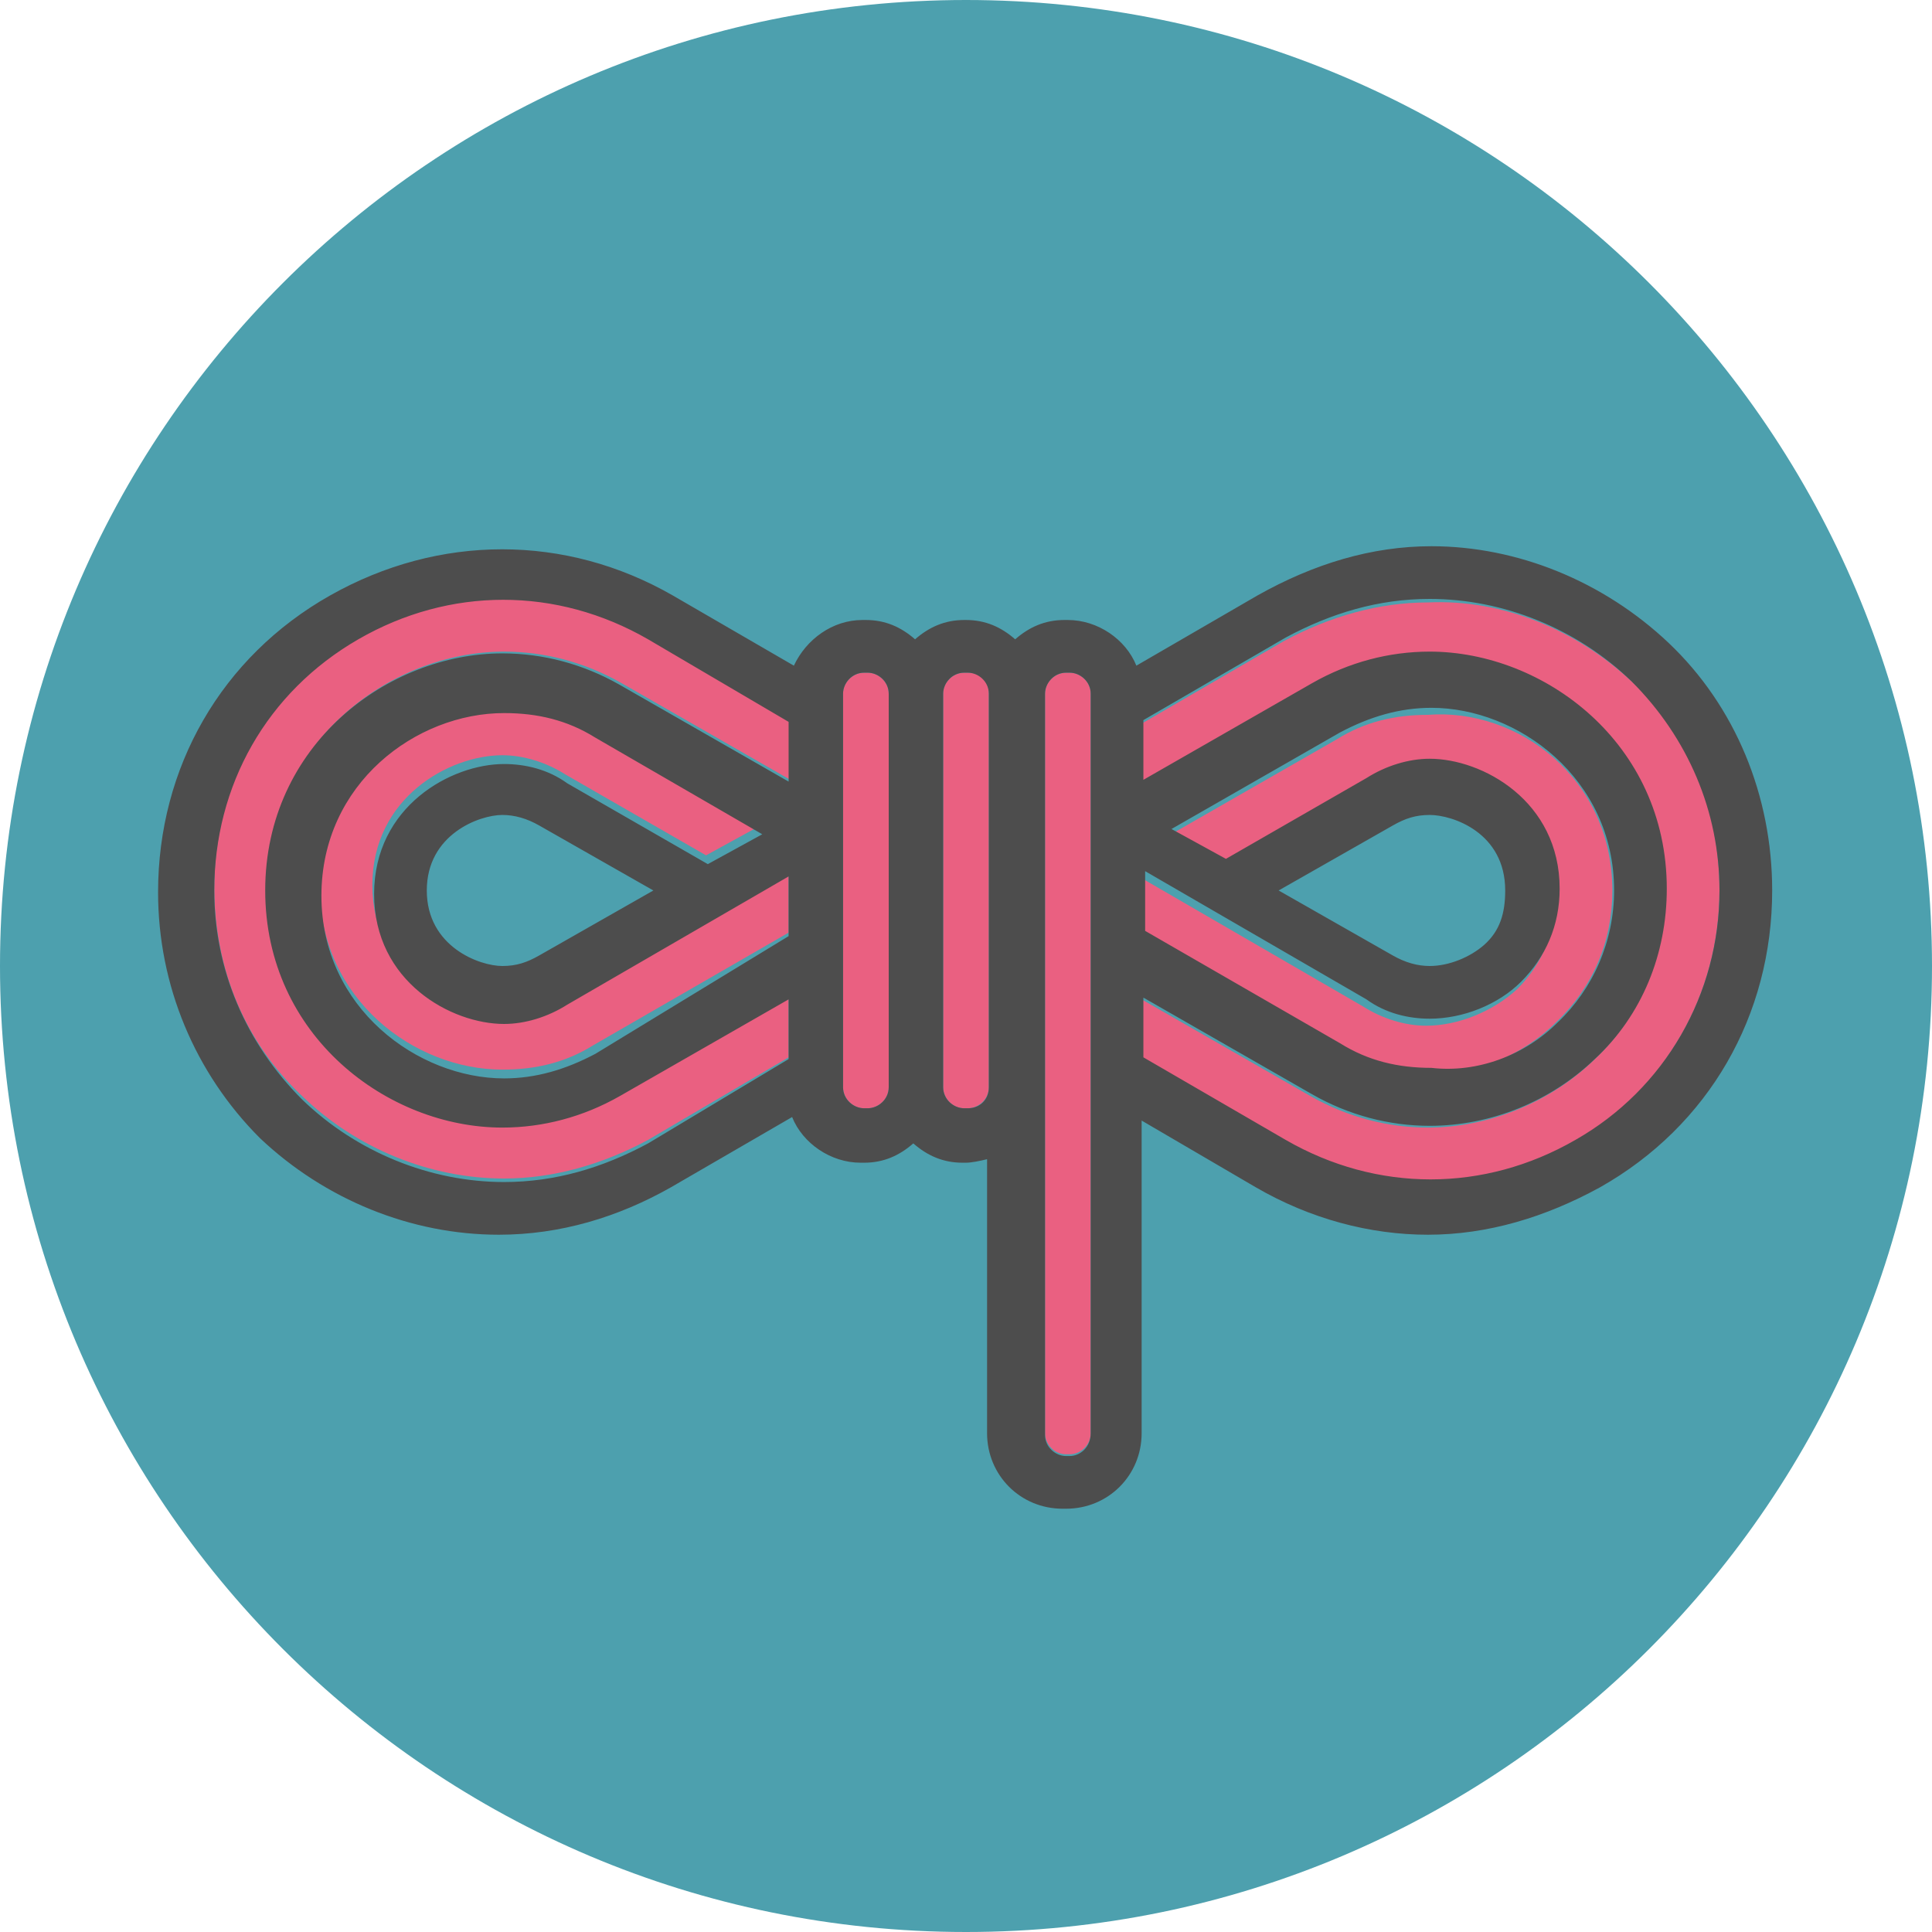
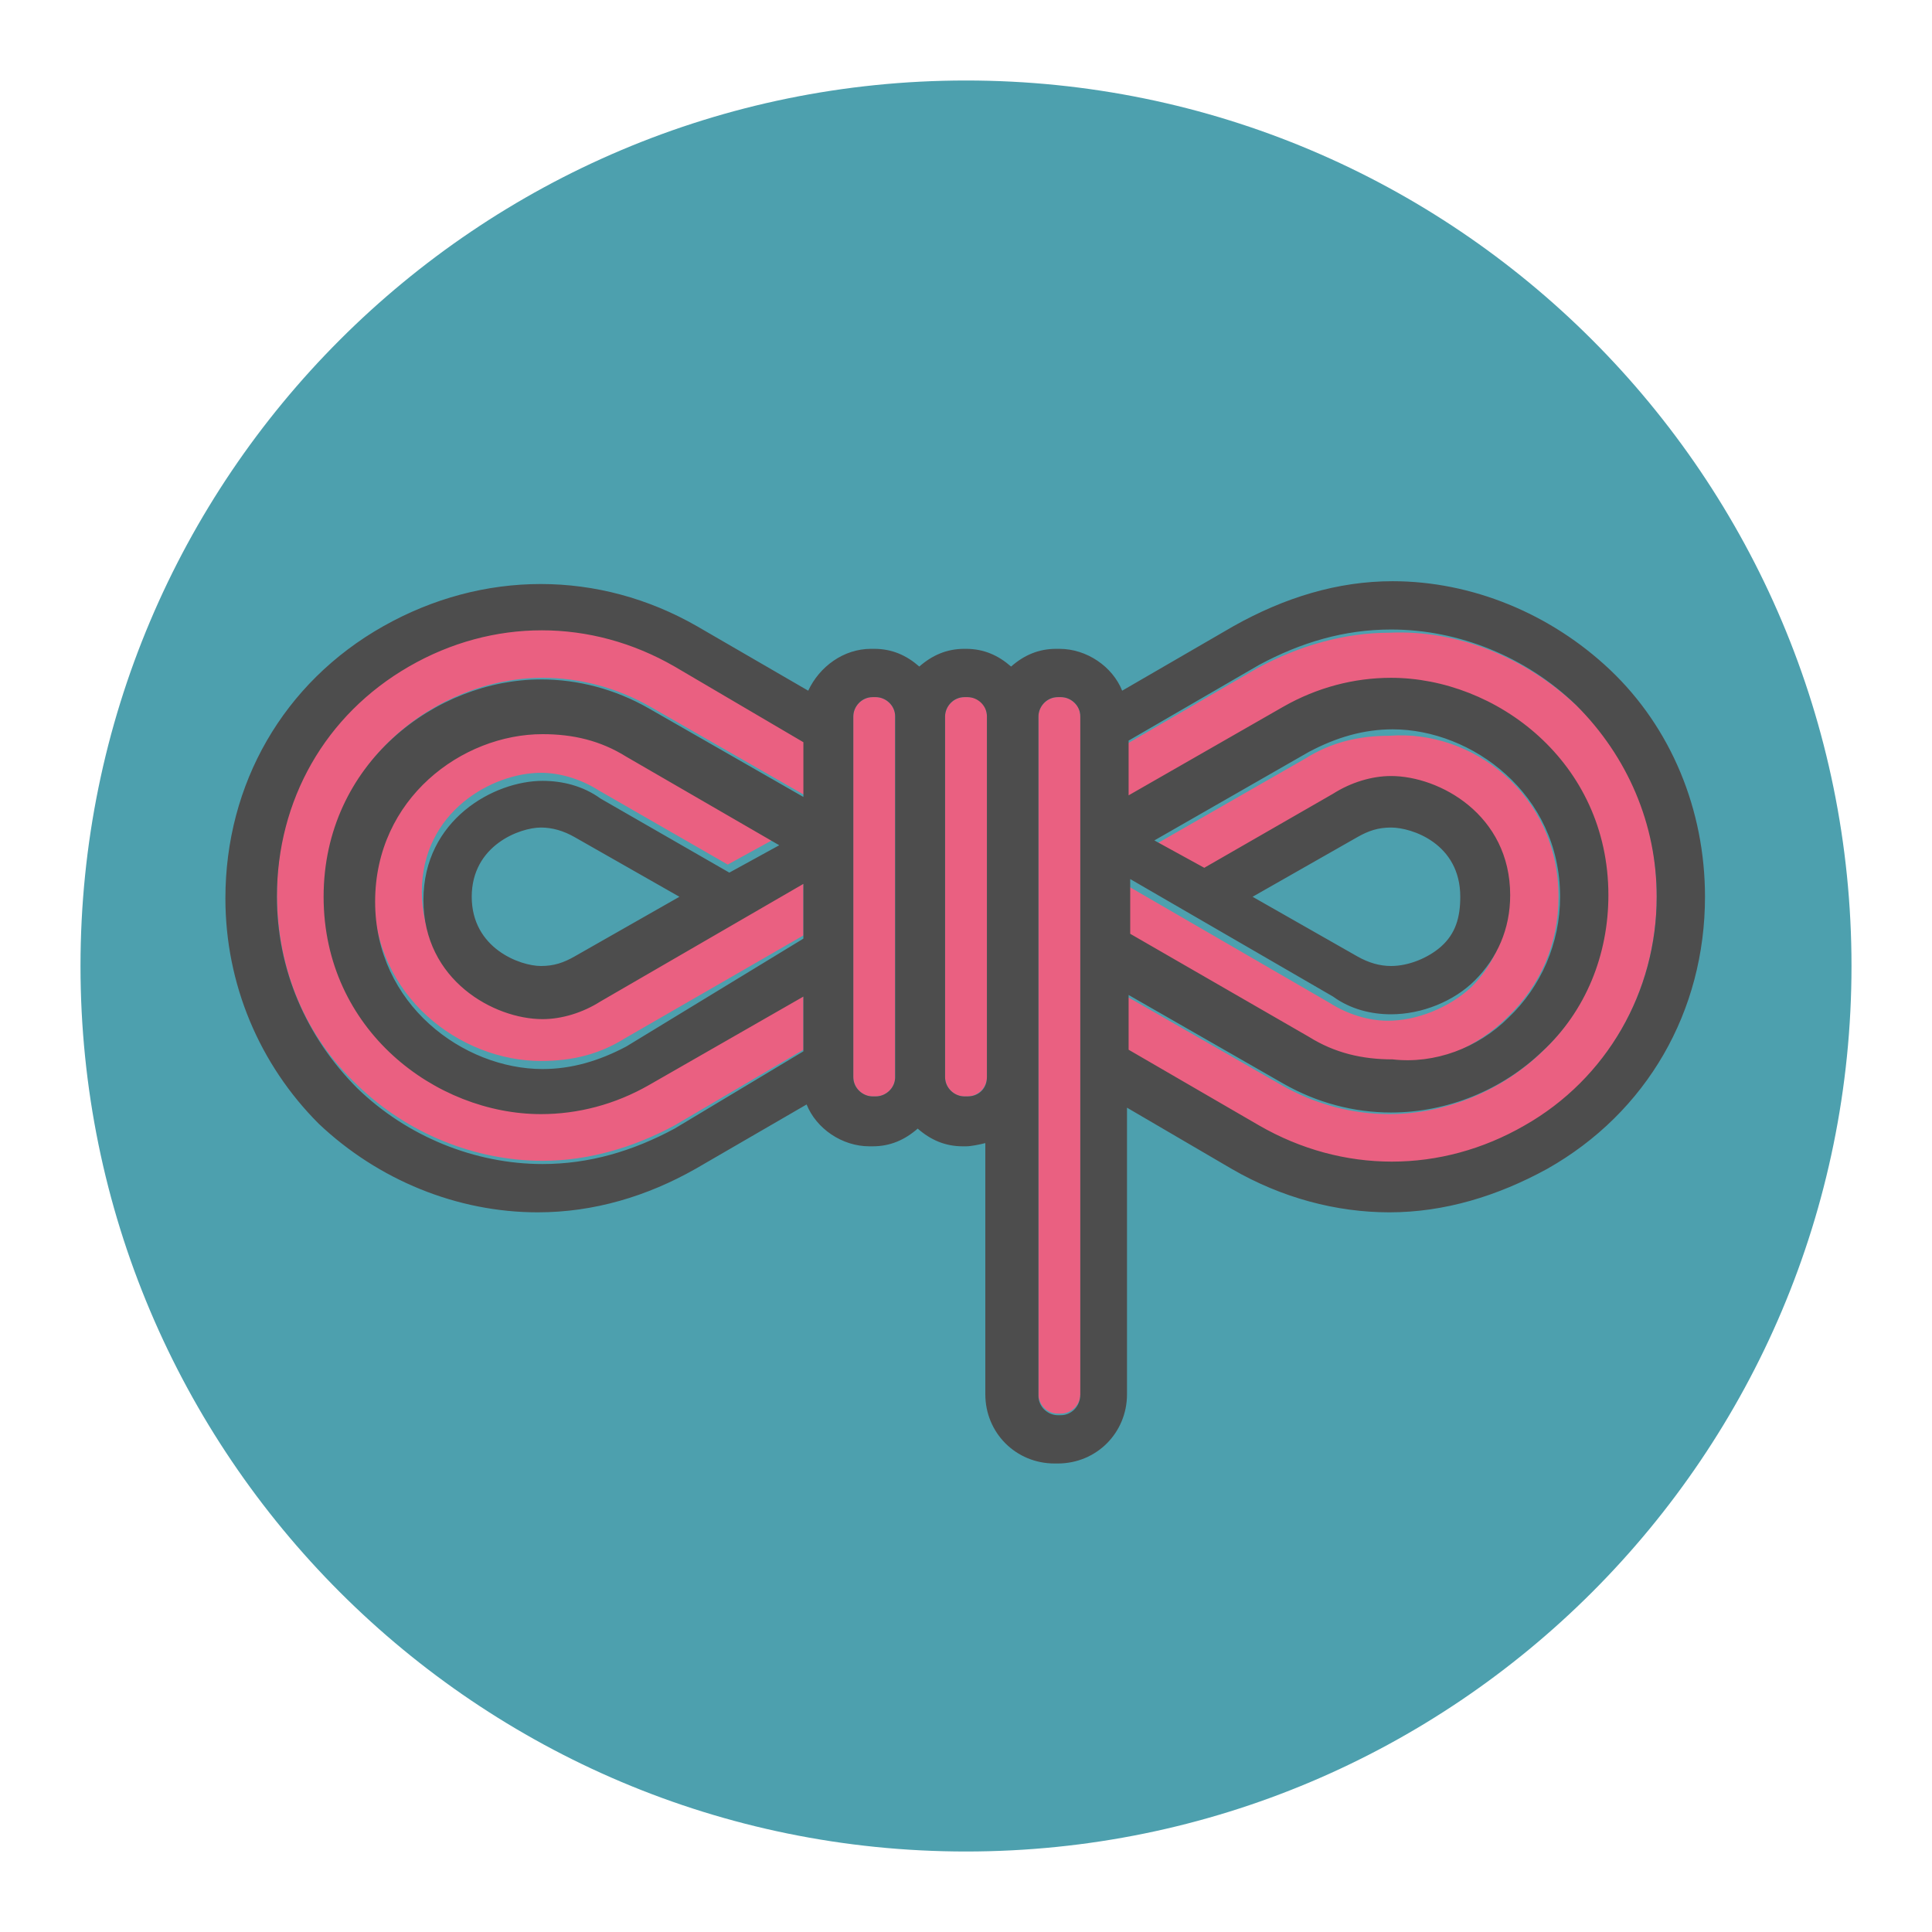
- <svg xmlns="http://www.w3.org/2000/svg" version="1.1" id="Livello_1" x="0px" y="0px" viewBox="0 0 110 110" style="enable-background:new 0 0 110 110;" xml:space="preserve">
+ <svg xmlns="http://www.w3.org/2000/svg" version="1.1" id="Livello_1" x="0px" y="0px" viewBox="0 0 120 120" style="enable-background:new 0 0 120 120;" xml:space="preserve">
  <style type="text/css">
	.st0{fill:#4DA0AE;}
	.st1{fill:#EA6081;}
	.st2{fill:#4D4D4D;}
</style>
  <g>
-     <circle class="st0" cx="55" cy="55" r="55" />
+     <circle class="st0" cx="60" cy="60" r="55" />
  </g>
  <g id="XMLID_34_">
    <g>
-       <path class="st1" d="M91.8,50.7c0,2.9-1.1,5.5-3.2,7.5c-1.9,1.9-4.6,3-7.3,3c-1.8,0-3.5-0.5-5.2-1.4l-11.1-6.4v-3.4l12.6,7.3    c1.1,0.7,2.4,1.1,3.6,1.1l0,0c1.8,0,3.8-0.8,5.2-2.1c1.4-1.4,2.2-3.3,2.2-5.3c0-5.1-4.4-7.4-7.4-7.4c-1.2,0-2.5,0.3-3.6,1.1    l-8,4.6l-3.1-1.7l9.6-5.5c1.6-1,3.3-1.4,5.2-1.4C86.4,40.3,91.8,44.3,91.8,50.7z" />
-       <path class="st1" d="M92.9,38.8c3.3,3.1,5,7.3,5,11.9c0,5.9-3.1,11.3-8.2,14.3c-5.2,3-11.3,3-16.5,0L65,60.3v-3.4l9.6,5.5    c2.1,1.2,4.4,1.8,6.7,1.8c3.4,0,6.9-1.4,9.4-3.8c2.7-2.5,4.1-5.9,4.1-9.7c0-8.3-7-13.5-13.5-13.5c-2.3,0-4.6,0.6-6.7,1.8L65,44.6    v-3.4l8.1-4.7c2.6-1.4,5.4-2.2,8.2-2.2C85.6,34.1,89.8,35.9,92.9,38.8z" />
-       <path class="st1" d="M62.1,39.5v42.1c0,0.7-0.6,1.2-1.2,1.2h-0.2c-0.7,0-1.2-0.6-1.2-1.2V61.9V39.5c0-0.7,0.6-1.2,1.2-1.2h0.2    C61.5,38.3,62.1,38.8,62.1,39.5z" />
-       <path class="st1" d="M56.3,39.5v22.4c0,0.7-0.6,1.2-1.2,1.2h-0.2c-0.7,0-1.2-0.6-1.2-1.2V39.5c0-0.7,0.6-1.2,1.2-1.2h0.2    C55.8,38.3,56.3,38.8,56.3,39.5z" />
-       <path class="st1" d="M50.6,39.5v22.4c0,0.7-0.6,1.2-1.2,1.2h-0.2c-0.7,0-1.2-0.6-1.2-1.2V39.5c0-0.7,0.6-1.2,1.2-1.2h0.2    C50,38.3,50.6,38.8,50.6,39.5z" />
-       <path class="st1" d="M44.9,49.7v3.4l-11.1,6.4c-1.6,1-3.3,1.4-5.2,1.4c-5,0-10.4-4-10.4-10.4s5.5-10.4,10.4-10.4    c1.8,0,3.5,0.5,5.2,1.4l9.5,5.5l-3.1,1.7l-8-4.6c-1.1-0.7-2.4-1.1-3.6-1.1c-3,0-7.4,2.4-7.4,7.4s4.4,7.4,7.4,7.4    c1.2,0,2.5-0.3,3.6-1.1L44.9,49.7z" />
-       <path class="st1" d="M44.9,56.8v3.4l-8,4.7c-2.6,1.4-5.4,2.2-8.2,2.2c-4.2,0-8.4-1.7-11.5-4.7c-3.3-3.1-5-7.3-5-11.9    c0-5.9,3.1-11.3,8.2-14.3s11.3-3,16.5,0L45,41v3.4l-9.6-5.5c-2.1-1.2-4.4-1.8-6.7-1.8c-6.5,0-13.5,5.2-13.5,13.5s7,13.5,13.5,13.5    c2.3,0,4.6-0.6,6.7-1.8L44.9,56.8z" />
-       <path class="st2" d="M95,36.6c3.8,3.6,5.9,8.7,5.9,14.1c0,7.1-3.6,13.4-9.8,16.9c-3.1,1.7-6.4,2.7-9.8,2.7c-3.3,0-6.7-0.9-9.8-2.7    L65,63.8v17.8c0,2.4-1.9,4.3-4.3,4.3h-0.2c-2.4,0-4.3-1.9-4.3-4.3V66c-0.4,0.1-0.9,0.2-1.2,0.2h-0.2c-1.1,0-2-0.4-2.8-1.1    c-0.8,0.7-1.7,1.1-2.8,1.1h-0.2c-1.7,0-3.3-1.1-3.9-2.6l-6.9,4c-3,1.7-6.3,2.7-9.8,2.7c-5,0-9.9-2-13.6-5.5    C11.1,61.1,9,56.1,9,50.8c0-7.1,3.6-13.4,9.8-16.9s13.4-3.5,19.5,0l6.9,4c0.7-1.5,2.2-2.6,3.9-2.6h0.2c1.1,0,2,0.4,2.8,1.1    c0.8-0.7,1.7-1.1,2.8-1.1H55c1.1,0,2,0.4,2.8,1.1c0.8-0.7,1.7-1.1,2.8-1.1h0.2c1.7,0,3.3,1.1,3.9,2.6l6.9-4    c3.2-1.8,6.5-2.8,9.9-2.8C86.4,31.1,91.3,33.1,95,36.6z M97.9,50.7c0-4.5-1.8-8.7-5-11.9c-3.1-3-7.3-4.7-11.5-4.7    c-2.9,0-5.6,0.8-8.2,2.2L65.1,41v3.4l9.6-5.5c2.1-1.2,4.4-1.8,6.7-1.8c6.5,0,13.5,5.2,13.5,13.5c0,3.7-1.4,7.2-4.1,9.7    c-2.5,2.4-5.9,3.8-9.4,3.8c-2.3,0-4.6-0.6-6.7-1.8l-9.6-5.5v3.4l8.1,4.7c5.2,3,11.3,3,16.5,0C94.8,62,97.9,56.6,97.9,50.7z     M88.7,58.2c2-1.9,3.2-4.6,3.2-7.5c0-6.4-5.5-10.4-10.4-10.4c-1.8,0-3.5,0.5-5.2,1.4l-9.6,5.5l3.1,1.7l8-4.6    c1.1-0.7,2.4-1.1,3.6-1.1c3,0,7.4,2.4,7.4,7.4c0,2.1-0.8,3.9-2.2,5.3c-1.3,1.3-3.3,2.1-5.2,2.1l0,0c-1.2,0-2.5-0.3-3.6-1.1    l-12.6-7.3v3.4l11.1,6.4c1.6,1,3.3,1.4,5.2,1.4C84.1,61.1,86.8,60.1,88.7,58.2z M84.5,53.8c0.9-0.8,1.2-1.8,1.2-3.1    c0-3.3-3-4.3-4.3-4.3c-0.8,0-1.4,0.2-2.1,0.6l-6.5,3.7l6.5,3.7c0.7,0.4,1.4,0.6,2.1,0.6l0,0C82.5,55,83.7,54.5,84.5,53.8z     M62.1,81.6V39.5c0-0.7-0.6-1.2-1.2-1.2h-0.2c-0.7,0-1.2,0.6-1.2,1.2v22.4v19.8c0,0.7,0.6,1.2,1.2,1.2h0.2    C61.5,82.9,62.1,82.4,62.1,81.6z M56.3,61.9V39.5c0-0.7-0.6-1.2-1.2-1.2h-0.2c-0.7,0-1.2,0.6-1.2,1.2v22.4c0,0.7,0.6,1.2,1.2,1.2    h0.2C55.8,63.1,56.3,62.6,56.3,61.9z M50.6,61.9V39.5c0-0.7-0.6-1.2-1.2-1.2h-0.2c-0.7,0-1.2,0.6-1.2,1.2v22.4    c0,0.7,0.6,1.2,1.2,1.2h0.2C50,63.1,50.6,62.6,50.6,61.9z M44.9,60.3v-3.4l-9.6,5.5c-2.1,1.2-4.4,1.8-6.7,1.8    c-6.5,0-13.5-5.2-13.5-13.5s7-13.5,13.5-13.5c2.3,0,4.6,0.6,6.7,1.8l9.6,5.5v-3.4l-8-4.7c-5.2-3-11.3-3-16.5,0    c-5.2,3-8.2,8.3-8.2,14.3c0,4.5,1.8,8.7,5,11.9c3.1,3,7.3,4.7,11.5,4.7c2.9,0,5.6-0.8,8.2-2.2L44.9,60.3z M44.9,53.3v-3.4    l-12.6,7.3c-1.1,0.7-2.4,1.1-3.6,1.1c-3,0-7.4-2.4-7.4-7.4s4.4-7.4,7.4-7.4c1.2,0,2.5,0.3,3.6,1.1l8,4.6l3.1-1.7l-9.5-5.5    c-1.6-1-3.3-1.4-5.2-1.4c-5,0-10.4,4-10.4,10.4s5.5,10.4,10.4,10.4c1.8,0,3.5-0.5,5.2-1.4L44.9,53.3z M30.7,54.4l6.5-3.7L30.7,47    c-0.7-0.4-1.4-0.6-2.1-0.6c-1.3,0-4.3,1.1-4.3,4.3s3,4.3,4.3,4.3C29.4,55,30,54.8,30.7,54.4z" />
+       <path class="st1" d="M96.8,55.7c0,2.9-1.1,5.5-3.2,7.5c-1.9,1.9-4.6,3-7.3,3c-1.8,0-3.5-0.5-5.2-1.4L70,58.4V55l12.6,7.3    c1.1,0.7,2.4,1.1,3.6,1.1l0,0c1.8,0,3.8-0.8,5.2-2.1c1.4-1.4,2.2-3.3,2.2-5.3c0-5.1-4.4-7.4-7.4-7.4c-1.2,0-2.5,0.3-3.6,1.1    l-8,4.6l-3.1-1.7l9.6-5.5c1.6-1,3.3-1.4,5.2-1.4C91.4,45.3,96.8,49.3,96.8,55.7z" />
+       <path class="st1" d="M97.9,43.8c3.3,3.1,5,7.3,5,11.9c0,5.9-3.1,11.3-8.2,14.3c-5.2,3-11.3,3-16.5,0L70,65.3v-3.4l9.6,5.5    c2.1,1.2,4.4,1.8,6.7,1.8c3.4,0,6.9-1.4,9.4-3.8c2.7-2.5,4.1-5.9,4.1-9.7c0-8.3-7-13.5-13.5-13.5c-2.3,0-4.6,0.6-6.7,1.8L70,49.6    v-3.4l8.1-4.7c2.6-1.4,5.4-2.2,8.2-2.2C90.6,39.1,94.8,40.9,97.9,43.8z" />
+       <path class="st1" d="M67.1,44.5v42.1c0,0.7-0.6,1.2-1.2,1.2h-0.2c-0.7,0-1.2-0.6-1.2-1.2V66.9V44.5c0-0.7,0.6-1.2,1.2-1.2h0.2    C66.5,43.3,67.1,43.8,67.1,44.5z" />
+       <path class="st1" d="M61.3,44.5v22.4c0,0.7-0.6,1.2-1.2,1.2h-0.2c-0.7,0-1.2-0.6-1.2-1.2V44.5c0-0.7,0.6-1.2,1.2-1.2h0.2    C60.8,43.3,61.3,43.8,61.3,44.5z" />
+       <path class="st1" d="M55.6,44.5v22.4c0,0.7-0.6,1.2-1.2,1.2h-0.2c-0.7,0-1.2-0.6-1.2-1.2V44.5c0-0.7,0.6-1.2,1.2-1.2h0.2    C55,43.3,55.6,43.8,55.6,44.5z" />
+       <path class="st1" d="M49.9,54.7v3.4l-11.1,6.4c-1.6,1-3.3,1.4-5.2,1.4c-5,0-10.4-4-10.4-10.4s5.5-10.4,10.4-10.4    c1.8,0,3.5,0.5,5.2,1.4l9.5,5.5l-3.1,1.7l-8-4.6c-1.1-0.7-2.4-1.1-3.6-1.1c-3,0-7.4,2.4-7.4,7.4s4.4,7.4,7.4,7.4    c1.2,0,2.5-0.3,3.6-1.1L49.9,54.7z" />
+       <path class="st1" d="M49.9,61.8v3.4l-8,4.7c-2.6,1.4-5.4,2.2-8.2,2.2c-4.2,0-8.4-1.7-11.5-4.7c-3.3-3.1-5-7.3-5-11.9    c0-5.9,3.1-11.3,8.2-14.3s11.3-3,16.5,0L50,46v3.4l-9.6-5.5c-2.1-1.2-4.4-1.8-6.7-1.8c-6.5,0-13.5,5.2-13.5,13.5s7,13.5,13.5,13.5    c2.3,0,4.6-0.6,6.7-1.8L49.9,61.8z" />
+       <path class="st2" d="M100,41.6c3.8,3.6,5.9,8.7,5.9,14.1c0,7.1-3.6,13.4-9.8,16.9c-3.1,1.7-6.4,2.7-9.8,2.7    c-3.3,0-6.7-0.9-9.8-2.7L70,68.8v17.8c0,2.4-1.9,4.3-4.3,4.3h-0.2c-2.4,0-4.3-1.9-4.3-4.3V71c-0.4,0.1-0.9,0.2-1.2,0.2h-0.2    c-1.1,0-2-0.4-2.8-1.1c-0.8,0.7-1.7,1.1-2.8,1.1H54c-1.7,0-3.3-1.1-3.9-2.6l-6.9,4c-3,1.7-6.3,2.7-9.8,2.7c-5,0-9.9-2-13.6-5.5    c-3.7-3.7-5.8-8.7-5.8-14c0-7.1,3.6-13.4,9.8-16.9s13.4-3.5,19.5,0l6.9,4c0.7-1.5,2.2-2.6,3.9-2.6h0.2c1.1,0,2,0.4,2.8,1.1    c0.8-0.7,1.7-1.1,2.8-1.1H60c1.1,0,2,0.4,2.8,1.1c0.8-0.7,1.7-1.1,2.8-1.1h0.2c1.7,0,3.3,1.1,3.9,2.6l6.9-4    c3.2-1.8,6.5-2.8,9.9-2.8C91.4,36.1,96.3,38.1,100,41.6z M102.9,55.7c0-4.5-1.8-8.7-5-11.9c-3.1-3-7.3-4.7-11.5-4.7    c-2.9,0-5.6,0.8-8.2,2.2L70.1,46v3.4l9.6-5.5c2.1-1.2,4.4-1.8,6.7-1.8c6.5,0,13.5,5.2,13.5,13.5c0,3.7-1.4,7.2-4.1,9.7    c-2.5,2.4-5.9,3.8-9.4,3.8c-2.3,0-4.6-0.6-6.7-1.8l-9.6-5.5v3.4l8.1,4.7c5.2,3,11.3,3,16.5,0C99.8,67,102.9,61.6,102.9,55.7z     M93.7,63.2c2-1.9,3.2-4.6,3.2-7.5c0-6.4-5.5-10.4-10.4-10.4c-1.8,0-3.5,0.5-5.2,1.4l-9.6,5.5l3.1,1.7l8-4.6    c1.1-0.7,2.4-1.1,3.6-1.1c3,0,7.4,2.4,7.4,7.4c0,2.1-0.8,3.9-2.2,5.3c-1.3,1.3-3.3,2.1-5.2,2.1l0,0c-1.2,0-2.5-0.3-3.6-1.1    l-12.6-7.3V58l11.1,6.4c1.6,1,3.3,1.4,5.2,1.4C89.1,66.1,91.8,65.1,93.7,63.2z M89.5,58.8c0.9-0.8,1.2-1.8,1.2-3.1    c0-3.3-3-4.3-4.3-4.3c-0.8,0-1.4,0.2-2.1,0.6l-6.5,3.7l6.5,3.7c0.7,0.4,1.4,0.6,2.1,0.6l0,0C87.5,60,88.7,59.5,89.5,58.8z     M67.1,86.6V44.5c0-0.7-0.6-1.2-1.2-1.2h-0.2c-0.7,0-1.2,0.6-1.2,1.2v22.4v19.8c0,0.7,0.6,1.2,1.2,1.2h0.2    C66.5,87.9,67.1,87.4,67.1,86.6z M61.3,66.9V44.5c0-0.7-0.6-1.2-1.2-1.2h-0.2c-0.7,0-1.2,0.6-1.2,1.2v22.4c0,0.7,0.6,1.2,1.2,1.2    h0.2C60.8,68.1,61.3,67.6,61.3,66.9z M55.6,66.9V44.5c0-0.7-0.6-1.2-1.2-1.2h-0.2c-0.7,0-1.2,0.6-1.2,1.2v22.4    c0,0.7,0.6,1.2,1.2,1.2h0.2C55,68.1,55.6,67.6,55.6,66.9z M49.9,65.3v-3.4l-9.6,5.5c-2.1,1.2-4.4,1.8-6.7,1.8    c-6.5,0-13.5-5.2-13.5-13.5s7-13.5,13.5-13.5c2.3,0,4.6,0.6,6.7,1.8l9.6,5.5v-3.4l-8-4.7c-5.2-3-11.3-3-16.5,0s-8.2,8.3-8.2,14.3    c0,4.5,1.8,8.7,5,11.9c3.1,3,7.3,4.7,11.5,4.7c2.9,0,5.6-0.8,8.2-2.2L49.9,65.3z M49.9,58.3v-3.4l-12.6,7.3    c-1.1,0.7-2.4,1.1-3.6,1.1c-3,0-7.4-2.4-7.4-7.4s4.4-7.4,7.4-7.4c1.2,0,2.5,0.3,3.6,1.1l8,4.6l3.1-1.7L38.9,47    c-1.6-1-3.3-1.4-5.2-1.4c-5,0-10.4,4-10.4,10.4s5.5,10.4,10.4,10.4c1.8,0,3.5-0.5,5.2-1.4L49.9,58.3z M35.7,59.4l6.5-3.7L35.7,52    c-0.7-0.4-1.4-0.6-2.1-0.6c-1.3,0-4.3,1.1-4.3,4.3s3,4.3,4.3,4.3C34.4,60,35,59.8,35.7,59.4z" />
    </g>
  </g>
</svg>
